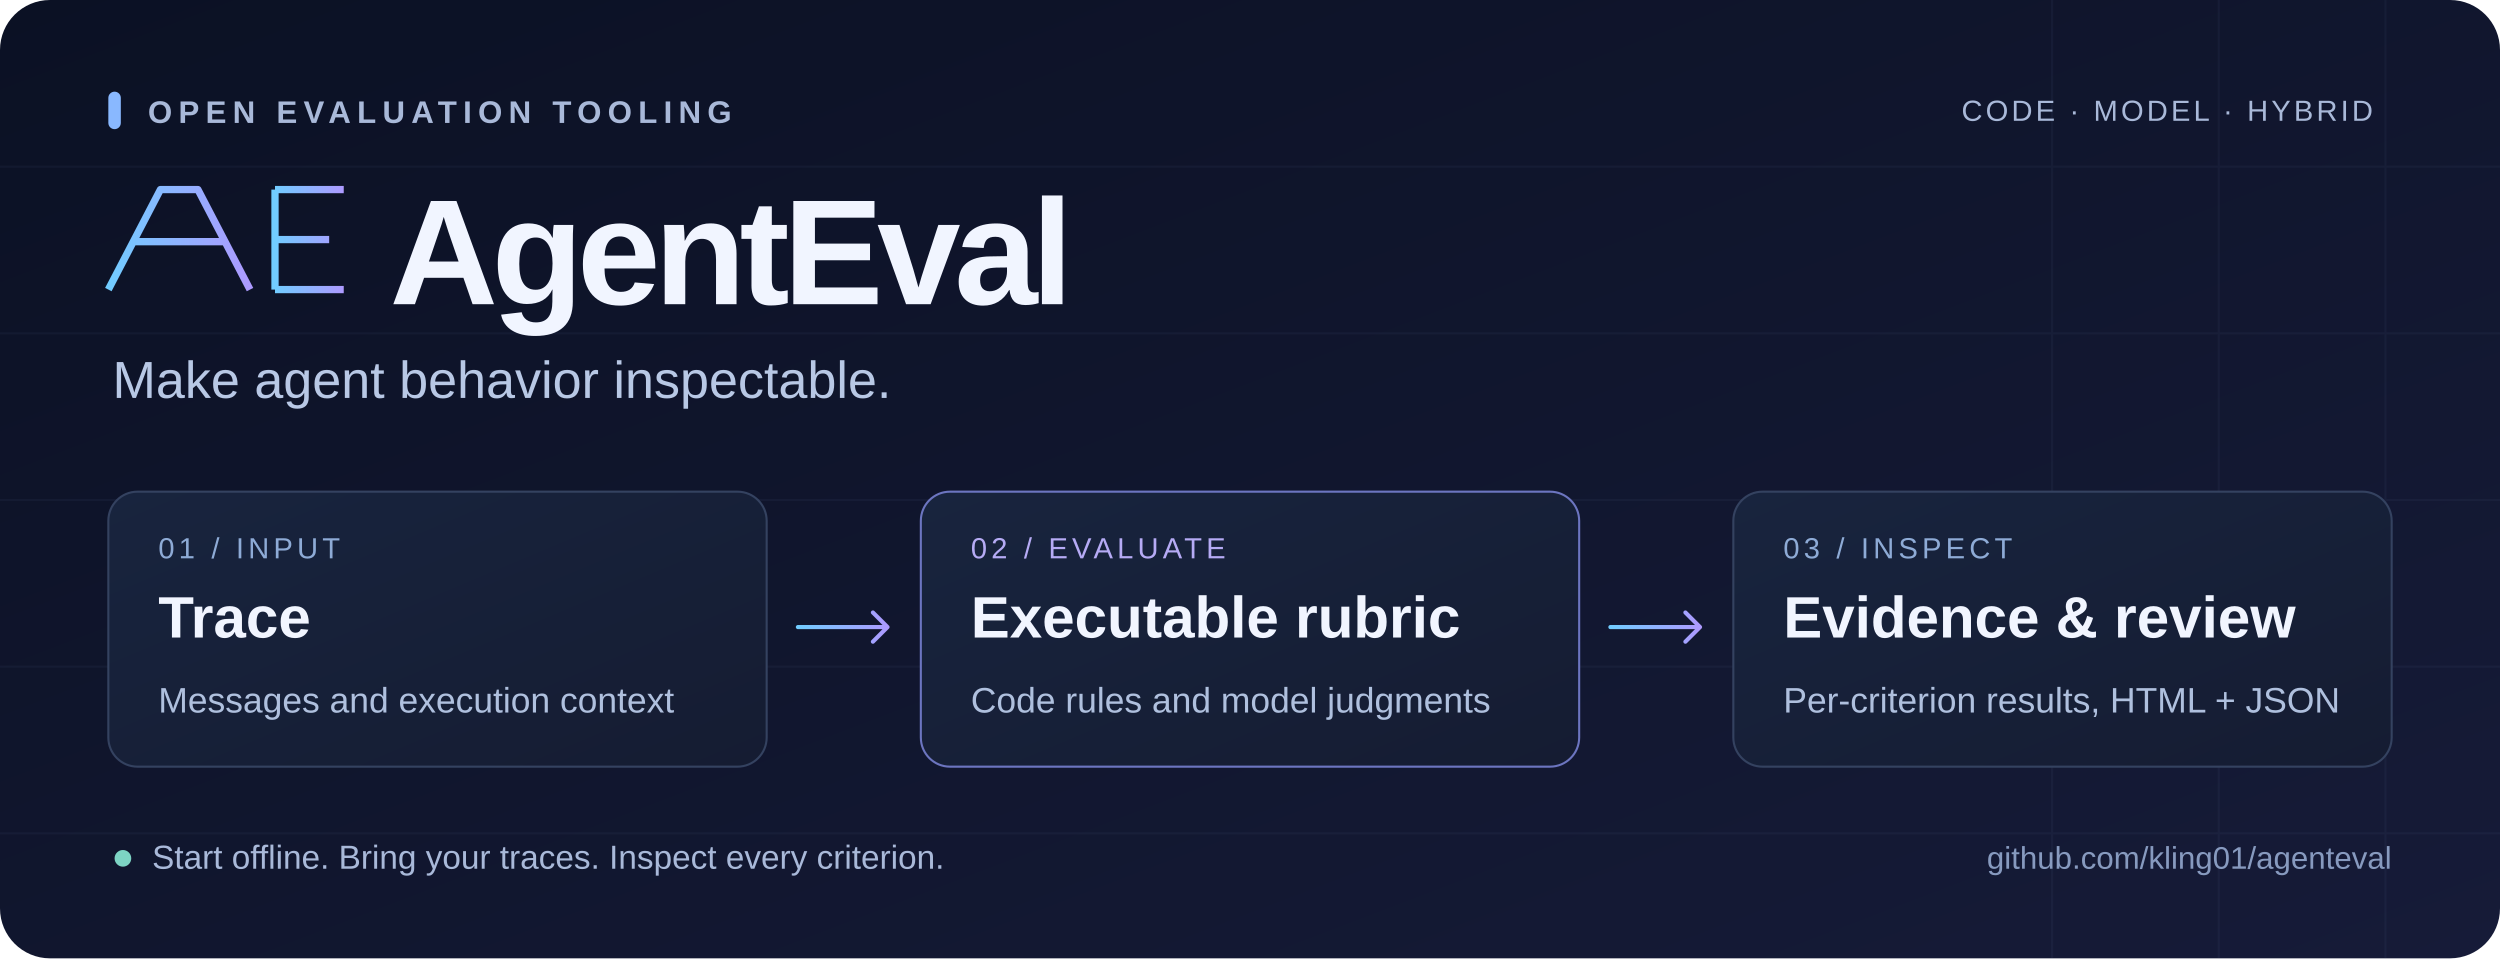
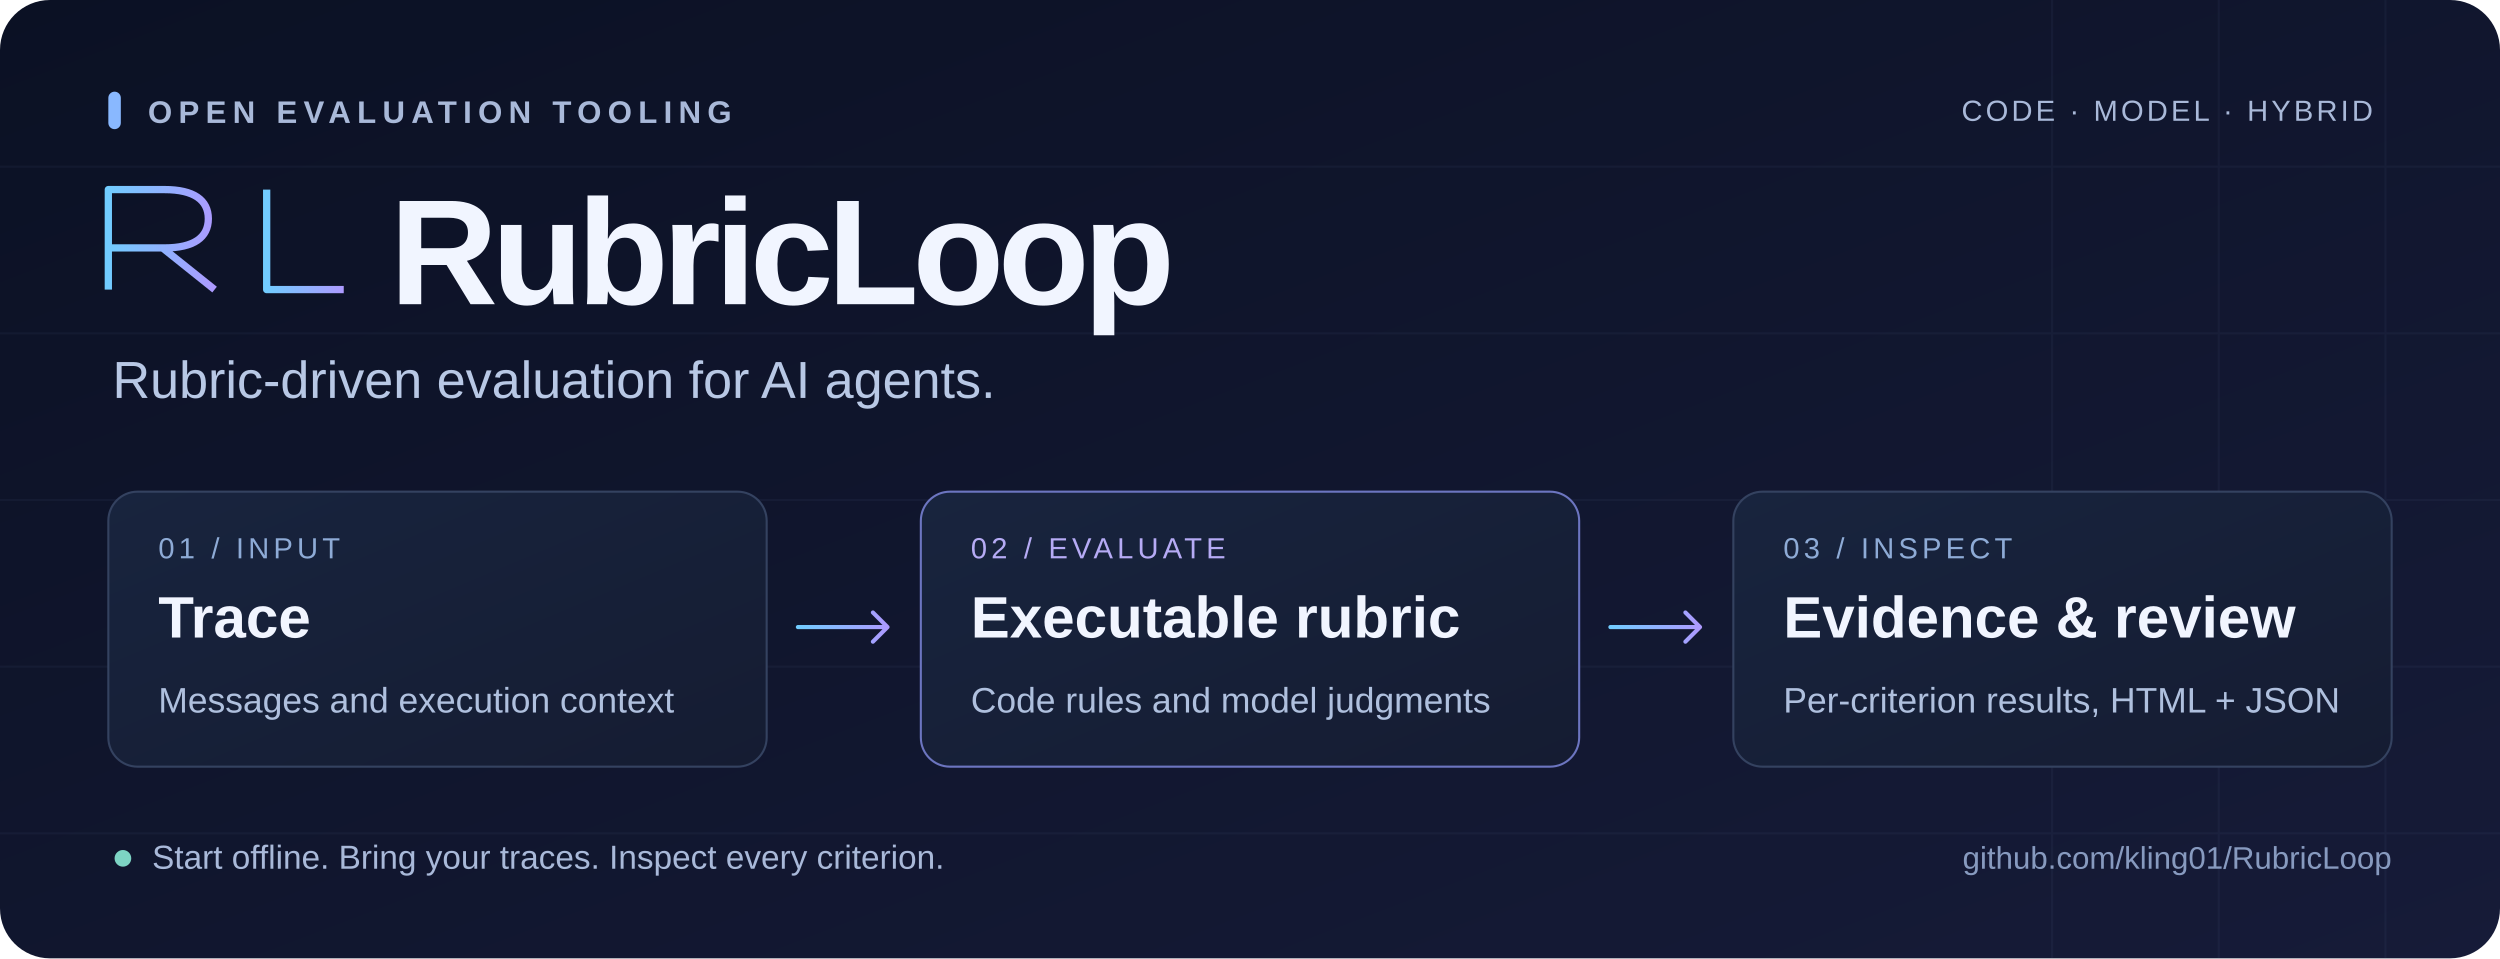
<svg xmlns="http://www.w3.org/2000/svg" width="1200" height="460" viewBox="0 0 1200 460" role="img" aria-labelledby="title desc">
  <defs>
    <linearGradient id="background" x1="0" y1="0" x2="1" y2="1">
      <stop offset="0" stop-color="#0B1124" />
      <stop offset="1" stop-color="#161B38" />
    </linearGradient>
    <linearGradient id="accent" x1="0" y1="0" x2="1" y2="0">
      <stop offset="0" stop-color="#71CCFF" />
      <stop offset="1" stop-color="#AD9AFF" />
    </linearGradient>
    <linearGradient id="card" x1="0" y1="0" x2="1" y2="1">
      <stop offset="0" stop-color="#18243E" />
      <stop offset="1" stop-color="#151C32" />
    </linearGradient>
  </defs>
  <rect width="1200" height="460" rx="24" fill="url(#background)" />
  <path d="M985 0V460M1065 0V460M1145 0V460M0 80H1200M0 160H1200M0 240H1200M0 320H1200M0 400H1200" stroke="#869ED1" stroke-opacity=".055" fill="none" />
  <rect x="52" y="44" width="6" height="18" rx="3" fill="#89B8FF" />
  <text x="71" y="59" fill="#A9B9D9" font-size="15" font-weight="600" letter-spacing="3" font-family="Arial, Helvetica, sans-serif">OPEN EVALUATION TOOLING</text>
  <g transform="translate(52 91)" stroke="url(#accent)" stroke-width="3.5" fill="none" stroke-linejoin="round">
-     <path d="M0 48L25 0H43L68 48M13 25H55" />
-     <path d="M80 0H113M80 24H106M80 48H113M80 0V48" />
+     <path d="M0 48V0H27C41 0 48 5 48 14S41 28 27 28H0M26 28L51 48" />
+     <path d="M76 0V48H113" />
  </g>
-   <text x="187" y="146" fill="#F1F5FF" font-size="72" font-weight="700" letter-spacing="-3" font-family="Arial, Helvetica, sans-serif">AgentEval</text>
-   <text x="54" y="191" fill="#B8C8E5" font-size="25" font-family="Arial, Helvetica, sans-serif">Make agent behavior inspectable.</text>
+   <text x="187" y="146" fill="#F1F5FF" font-size="72" font-weight="700" letter-spacing="-3" font-family="Arial, Helvetica, sans-serif">RubricLoop</text>
+   <text x="54" y="191" fill="#B8C8E5" font-size="25" font-family="Arial, Helvetica, sans-serif">Rubric-driven evaluation for AI agents.</text>
  <text x="1139" y="58" text-anchor="end" fill="#A9B9D9" font-size="14" letter-spacing="1.5" font-family="Arial, Helvetica, sans-serif">CODE · MODEL · HYBRID</text>
  <g font-family="Arial, Helvetica, sans-serif">
    <rect x="52" y="236" width="316" height="132" rx="14" fill="url(#card)" stroke="#344260" />
    <rect x="442" y="236" width="316" height="132" rx="14" fill="url(#card)" stroke="#6C75C0" />
    <rect x="832" y="236" width="316" height="132" rx="14" fill="url(#card)" stroke="#344260" />
    <text x="76" y="268" fill="#8EABD6" font-size="14" letter-spacing="2">01 / INPUT</text>
    <text x="76" y="306" fill="#F1F5FF" font-size="28" font-weight="600">Trace</text>
    <text x="76" y="342" fill="#AFC0DE" font-size="17">Messages and execution context</text>
    <text x="466" y="268" fill="#B6ABF5" font-size="14" letter-spacing="2">02 / EVALUATE</text>
    <text x="466" y="306" fill="#F1F5FF" font-size="28" font-weight="600">Executable rubric</text>
    <text x="466" y="342" fill="#AFC0DE" font-size="17">Code rules and model judgments</text>
    <text x="856" y="268" fill="#8EABD6" font-size="14" letter-spacing="2">03 / INSPECT</text>
    <text x="856" y="306" fill="#F1F5FF" font-size="28" font-weight="600">Evidence &amp; review</text>
    <text x="856" y="342" fill="#AFC0DE" font-size="17">Per-criterion results, HTML + JSON</text>
  </g>
  <g stroke="url(#accent)" stroke-width="2" fill="none" stroke-linecap="round" stroke-linejoin="round">
    <path d="M383 301H426M419 294L426 301L419 308" />
    <path d="M773 301H816M809 294L816 301L809 308" />
  </g>
  <circle cx="59" cy="412" r="4" fill="#7DD4C4" />
  <text x="73" y="417" fill="#A9B9D9" font-size="16" font-family="Arial, Helvetica, sans-serif">Start offline. Bring your traces. Inspect every criterion.</text>
-   <text x="1148" y="417" text-anchor="end" fill="#879ABF" font-size="15" font-family="Arial, Helvetica, sans-serif">github.com/kling01/agenteval</text>
+   <text x="1148" y="417" text-anchor="end" fill="#879ABF" font-size="15" font-family="Arial, Helvetica, sans-serif">github.com/kling01/RubricLoop</text>
</svg>
